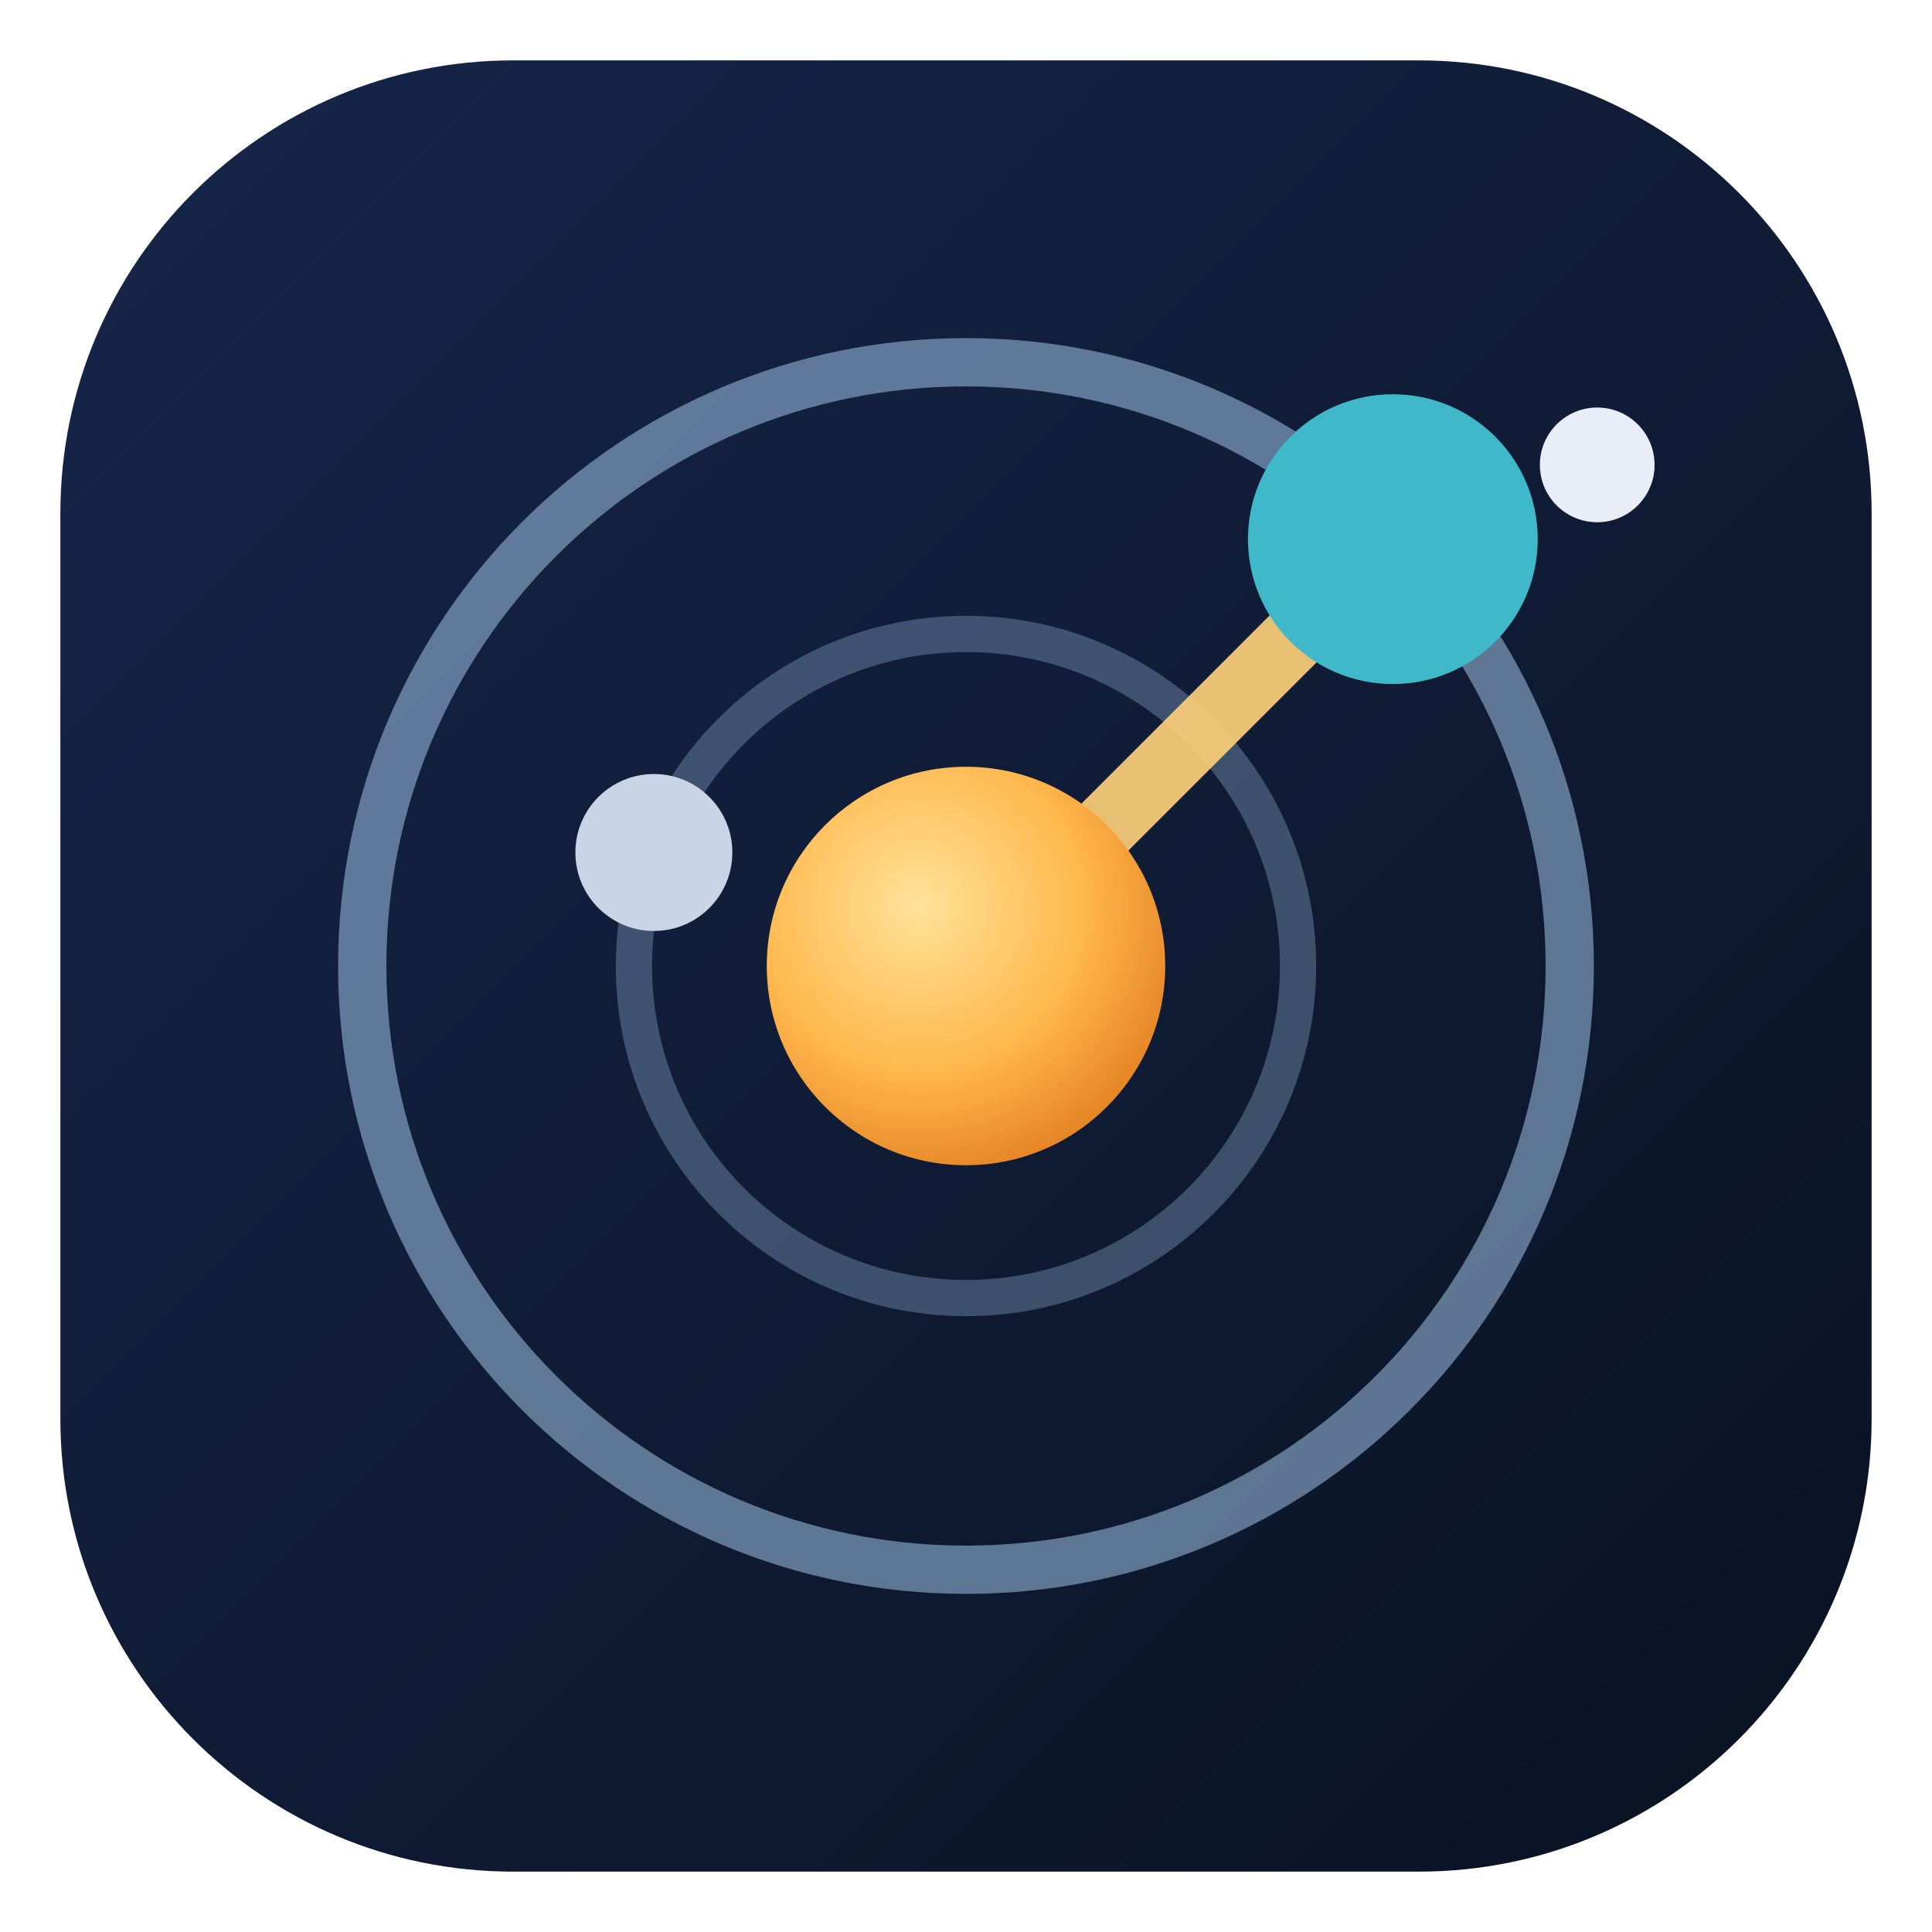
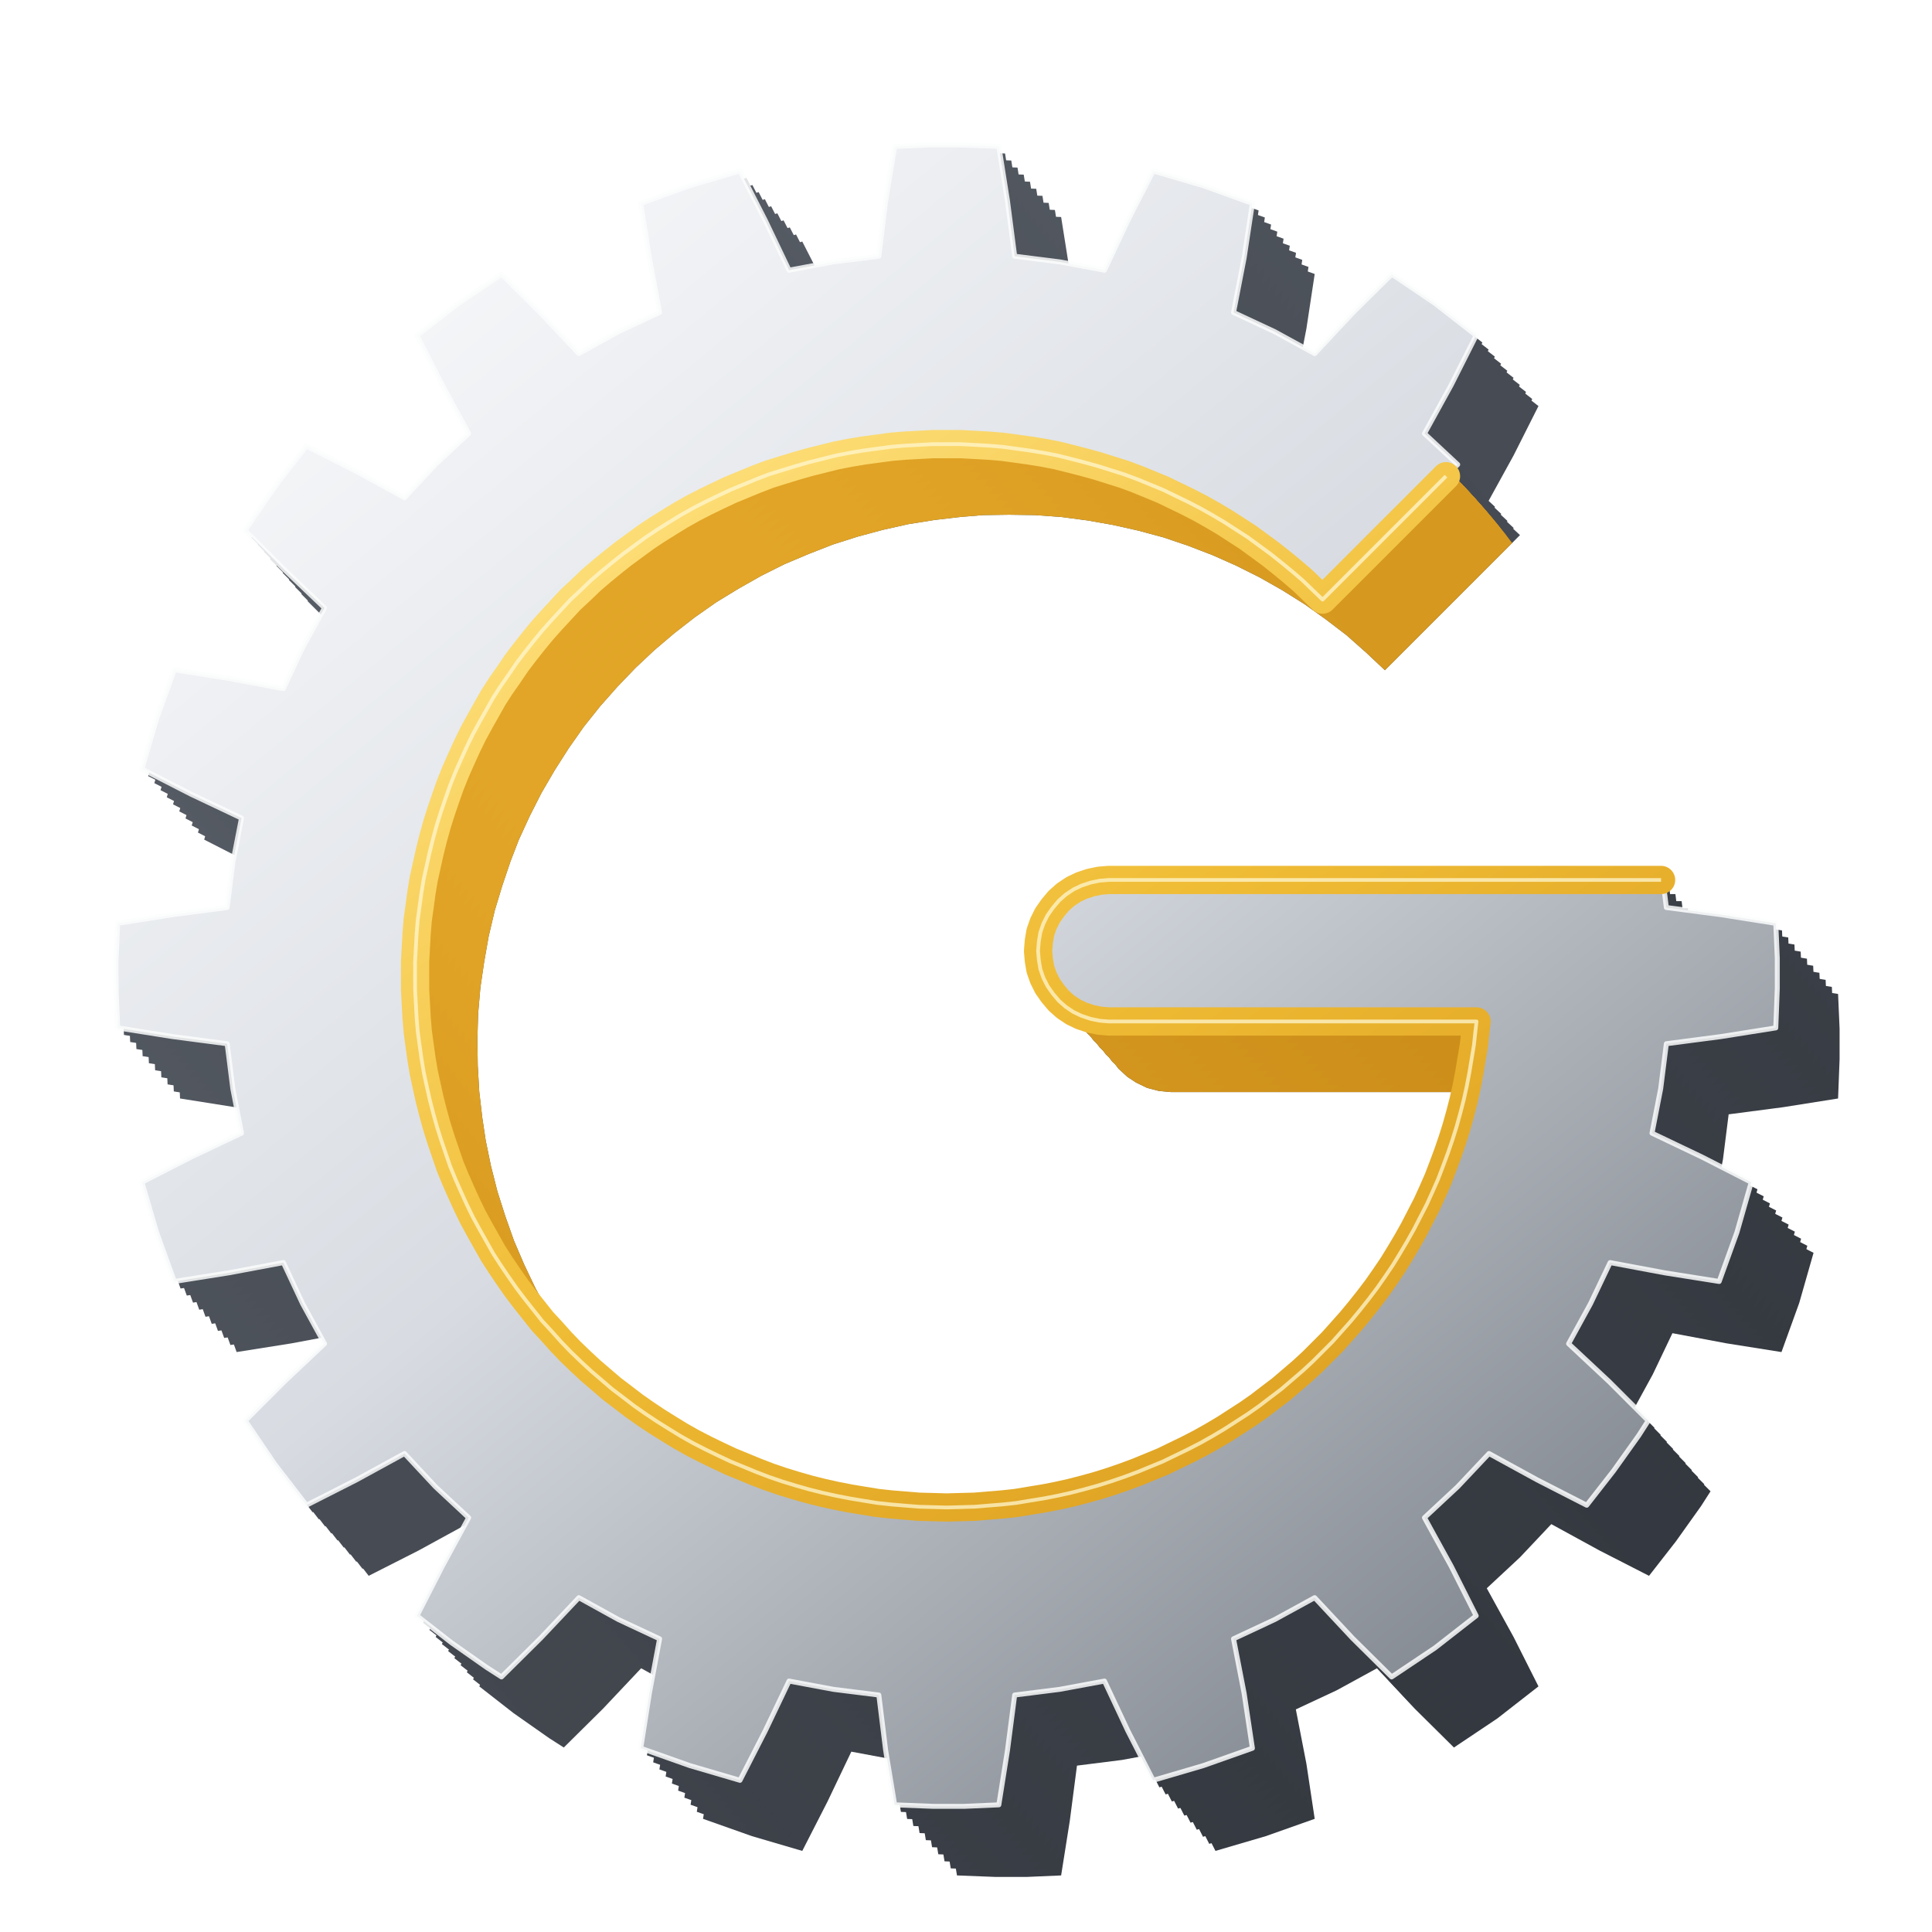
- <svg xmlns="http://www.w3.org/2000/svg" viewBox="0 0 64 64" width="64" height="64">
+ <svg xmlns="http://www.w3.org/2000/svg" viewBox="0 0 512 512" width="512" height="512">
  <defs>
-     <linearGradient id="ogbg" x1="0" y1="0" x2="1" y2="1">
-       <stop offset="0" stop-color="#16264a" />
-       <stop offset="1" stop-color="#0a1222" />
+     <linearGradient id="ks" x1="0.15" y1="0.1" x2="0.85" y2="0.95">
+       <stop offset="0" stop-color="#f6f7f9" />
+       <stop offset="0.45" stop-color="#d8dce2" />
+       <stop offset="1" stop-color="#7c828a" />
    </linearGradient>
-     <radialGradient id="ogsun" cx="0.38" cy="0.35" r="0.75">
-       <stop offset="0" stop-color="#ffe29a" />
-       <stop offset="0.55" stop-color="#ffb84d" />
-       <stop offset="1" stop-color="#e07a1e" />
-     </radialGradient>
+     <linearGradient id="kw" x1="0" y1="0" x2="1" y2="1">
+       <stop offset="0" stop-color="#5f656e" />
+       <stop offset="1" stop-color="#2c3037" />
+     </linearGradient>
+     <linearGradient id="ka" x1="0.1" y1="0" x2="0.9" y2="1">
+       <stop offset="0" stop-color="#ffe382" />
+       <stop offset="0.5" stop-color="#f0bd36" />
+       <stop offset="1" stop-color="#d99a1c" />
+     </linearGradient>
+     <linearGradient id="kd" x1="0" y1="0" x2="1" y2="1">
+       <stop offset="0" stop-color="#f2b631" />
+       <stop offset="1" stop-color="#b97a0d" />
+     </linearGradient>
+     <clipPath id="kc">
+       <circle cx="250.9" cy="258.6" r="188.7" />
+     </clipPath>
+     <path id="kb" d="M471.0 262.0 L470.6 272.4 L456.1 274.7 L441.6 276.6 L440.1 288.5 L437.8 300.3 L451.0 306.6 L464.1 313.3 L460.3 326.6 L455.6 339.6 L441.1 337.3 L426.7 334.6 L421.5 345.5 L415.7 356.1 L426.4 366.1 L436.8 376.5 L434.3 380.4 L427.6 389.8 L420.5 398.9 L407.4 392.2 L394.6 385.2 L386.3 394.0 L377.5 402.2 L384.6 415.1 L391.2 428.2 L380.3 436.7 L368.8 444.4 L358.4 434.1 L348.4 423.4 L337.8 429.2 L326.9 434.3 L329.7 448.7 L331.9 463.3 L318.9 467.9 L305.6 471.8 L298.9 458.7 L292.7 445.5 L280.8 447.7 L268.9 449.2 L267.0 463.8 L264.7 478.3 L255.5 478.7 L247.4 478.7 L237.1 478.3 L234.7 463.8 L232.9 449.2 L220.9 447.7 L209.1 445.5 L202.8 458.7 L196.1 471.8 L182.8 467.9 L169.8 463.3 L172.1 448.7 L174.8 434.3 L163.9 429.2 L153.4 423.4 L143.3 434.1 L132.9 444.4 L129.0 441.9 L119.6 435.3 L110.5 428.2 L117.2 415.1 L124.2 402.2 L115.4 394.0 L107.2 385.2 L94.4 392.2 L81.2 398.9 L72.8 388.0 L65.0 376.5 L75.4 366.1 L86.0 356.1 L80.2 345.5 L75.1 334.6 L60.7 337.3 L46.2 339.6 L41.5 326.6 L37.6 313.3 L50.7 306.6 L64.0 300.3 L61.7 288.5 L60.2 276.6 L45.7 274.7 L31.2 272.4 L30.8 263.2 L30.7 255.1 L31.2 244.7 L45.7 242.4 L60.2 240.5 L61.7 228.6 L64.0 216.8 L50.7 210.5 L37.6 203.8 L41.5 190.5 L46.2 177.5 L60.7 179.8 L75.1 182.5 L80.2 171.6 L86.0 161.1 L75.4 151.0 L65.0 140.6 L67.5 136.7 L74.1 127.3 L81.2 118.2 L94.4 124.9 L107.2 131.9 L115.4 123.1 L124.2 114.9 L117.2 102.0 L110.5 88.9 L121.5 80.4 L132.9 72.7 L143.3 83.0 L153.4 93.7 L163.9 87.9 L174.8 82.8 L172.1 68.4 L169.8 53.9 L182.8 49.2 L196.1 45.3 L202.8 58.4 L209.1 71.6 L220.9 69.4 L232.9 67.9 L234.7 53.3 L237.1 38.8 L246.3 38.4 L254.3 38.4 L264.7 38.8 L267.0 53.3 L268.9 67.9 L280.8 69.4 L292.7 71.6 L298.9 58.4 L305.6 45.3 L318.9 49.2 L331.9 53.9 L329.7 68.4 L326.9 82.8 L337.8 87.9 L348.4 93.7 L358.4 83.0 L368.8 72.7 L369.8 73.3 L380.3 80.4 L391.2 88.9 L384.6 102.0 L377.5 114.9 L386.3 123.1 L350.5 158.9 L345.5 154.2 L340.3 149.6 L334.8 145.4 L329.2 141.4 L323.3 137.7 L317.3 134.3 L311.1 131.2 L304.8 128.4 L298.3 125.9 L291.8 123.7 L285.1 121.9 L278.4 120.4 L271.6 119.2 L264.7 118.3 L257.8 117.8 L250.9 117.7 L244.0 117.8 L237.9 118.3 L231.1 119.1 L224.2 120.2 L217.5 121.7 L210.8 123.5 L204.2 125.6 L197.8 128.1 L191.4 130.8 L185.2 133.9 L179.2 137.3 L173.3 140.9 L167.6 144.9 L162.2 149.1 L156.9 153.6 L151.9 158.3 L147.1 163.3 L142.5 168.5 L138.2 173.9 L134.2 179.6 L130.5 185.4 L127.0 191.4 L123.9 197.5 L121.0 203.8 L118.8 209.5 L116.6 216.0 L114.6 222.6 L113.0 229.4 L111.8 236.2 L110.8 243.0 L110.2 249.9 L110.0 256.8 L110.1 263.7 L110.5 270.6 L111.3 277.5 L112.2 283.5 L113.6 290.3 L115.3 297.0 L117.4 303.6 L119.7 310.1 L122.4 316.4 L125.4 322.7 L128.7 328.8 L132.3 334.7 L136.2 340.4 L140.3 345.9 L144.8 351.2 L149.4 356.3 L154.4 361.2 L159.5 365.8 L164.9 370.2 L169.7 373.8 L175.5 377.6 L181.4 381.2 L186.8 384.0 L193.0 387.0 L199.4 389.7 L205.9 392.1 L211.6 393.9 L218.3 395.6 L225.1 397.1 L231.9 398.2 L237.9 398.9 L244.8 399.3 L251.7 399.5 L258.7 399.2 L264.7 398.8 L271.6 397.9 L278.4 396.8 L285.1 395.2 L291.8 393.4 L297.5 391.5 L304.0 389.1 L310.3 386.3 L316.5 383.2 L322.6 379.9 L328.4 376.2 L334.1 372.2 L339.6 368.0 L344.2 364.1 L348.7 360.0 L353.5 355.1 L358.1 349.9 L362.5 344.6 L366.1 339.7 L369.9 333.9 L373.5 328.0 L376.7 321.9 L379.7 315.7 L382.3 309.3 L384.7 302.8 L386.4 297.0 L388.2 290.3 L389.4 284.4 L390.5 277.5 L391.3 270.7 L293.8 270.7 L290.6 270.4 L287.5 269.6 L284.6 268.2 L282.3 266.7 L279.9 264.5 L278.3 262.4 L276.9 260.0 L275.9 257.4 L275.3 254.7 L275.1 251.5 L275.4 248.8 L276.2 245.7 L277.3 243.1 L279.1 240.4 L280.9 238.4 L283.0 236.7 L285.4 235.2 L288.4 234.0 L291.1 233.4 L293.8 233.2 L440.7 233.2 L441.6 240.5 L456.1 242.4 L470.6 244.7 L471.0 253.9 L471.0 262.0 Z" />
  </defs>
-   <rect x="2" y="2" width="60" height="60" rx="15" fill="url(#ogbg)" />
-   <circle cx="32" cy="32" r="20" fill="none" stroke="#9fc3e6" stroke-opacity="0.55" stroke-width="1.6" />
-   <circle cx="32" cy="32" r="11" fill="none" stroke="#9fc3e6" stroke-opacity="0.32" stroke-width="1.2" />
-   <line x1="32" y1="32" x2="46.14" y2="17.86" stroke="#ffd27a" stroke-opacity="0.9" stroke-width="2.2" stroke-linecap="round" />
-   <circle cx="21.66" cy="28.24" r="2.6" fill="#c9d4e6" />
-   <circle cx="32" cy="32" r="6.6" fill="url(#ogsun)" />
-   <circle cx="46.14" cy="17.86" r="4.8" fill="#3fb8c9" />
-   <circle cx="52.91" cy="15.40" r="1.9" fill="#e9eef6" />
+   <g fill="url(#kw)">
+     <use href="#kb" x="16.51" y="18.71" />
+     <use href="#kb" x="14.86" y="16.84" />
+     <use href="#kb" x="13.21" y="14.97" />
+     <use href="#kb" x="11.56" y="13.10" />
+     <use href="#kb" x="9.91" y="11.23" />
+     <use href="#kb" x="8.26" y="9.36" />
+     <use href="#kb" x="6.60" y="7.49" />
+     <use href="#kb" x="4.95" y="5.61" />
+     <use href="#kb" x="3.30" y="3.74" />
+     <use href="#kb" x="1.65" y="1.87" />
+   </g>
+   <g fill="url(#kd)" clip-path="url(#kc)">
+     <use href="#kb" x="16.51" y="18.71" />
+     <use href="#kb" x="14.86" y="16.84" />
+     <use href="#kb" x="13.21" y="14.97" />
+     <use href="#kb" x="11.56" y="13.10" />
+     <use href="#kb" x="9.91" y="11.23" />
+     <use href="#kb" x="8.26" y="9.36" />
+     <use href="#kb" x="6.60" y="7.49" />
+     <use href="#kb" x="4.95" y="5.61" />
+     <use href="#kb" x="3.30" y="3.74" />
+     <use href="#kb" x="1.65" y="1.87" />
+   </g>
+   <use href="#kb" fill="url(#ks)" stroke="#fbfcfd" stroke-opacity="0.85" stroke-width="1.32" stroke-linejoin="round" />
+   <path d="M383.2 126.2 L350.5 158.9 L350.5 158.9 L347.9 156.4 L345.2 153.8 L342.4 151.4 L339.6 149.1 L336.7 146.8 L333.7 144.6 L330.7 142.4 L327.6 140.4 L324.5 138.4 L321.3 136.5 L318.1 134.7 L314.8 133.0 L311.5 131.4 L308.2 129.8 L304.8 128.4 L301.4 127.0 L297.9 125.7 L294.4 124.6 L290.9 123.5 L287.3 122.5 L283.8 121.6 L280.2 120.7 L276.6 120.0 L272.9 119.4 L269.3 118.9 L265.6 118.4 L261.9 118.1 L258.3 117.9 L254.6 117.7 L250.9 117.7 L247.2 117.7 L243.5 117.9 L239.8 118.1 L236.2 118.4 L232.5 118.9 L228.8 119.4 L225.2 120.0 L221.6 120.7 L218.0 121.6 L214.4 122.5 L210.9 123.5 L207.3 124.6 L203.8 125.7 L200.4 127.0 L197.0 128.4 L193.6 129.8 L190.2 131.4 L186.9 133.0 L183.6 134.7 L180.4 136.5 L177.3 138.4 L174.1 140.4 L171.1 142.4 L168.1 144.6 L165.1 146.8 L162.2 149.1 L159.4 151.4 L156.6 153.8 L153.9 156.4 L151.2 158.9 L148.7 161.6 L146.2 164.3 L143.7 167.1 L141.4 169.9 L139.1 172.8 L136.9 175.7 L134.8 178.8 L132.7 181.8 L130.7 184.9 L128.9 188.1 L127.1 191.3 L125.3 194.6 L123.7 197.9 L122.2 201.2 L120.7 204.6 L119.3 208.1 L118.1 211.5 L116.9 215.0 L115.8 218.5 L114.8 222.1 L113.9 225.7 L113.1 229.3 L112.3 232.9 L111.7 236.5 L111.2 240.2 L110.7 243.8 L110.4 247.5 L110.2 251.2 L110.0 254.9 L110.0 258.6 L110.0 262.2 L110.2 265.9 L110.4 269.6 L110.7 273.3 L111.2 277.0 L111.7 280.6 L112.3 284.2 L113.1 287.9 L113.9 291.5 L114.8 295.0 L115.8 298.6 L116.9 302.1 L118.1 305.6 L119.3 309.1 L120.7 312.5 L122.2 315.9 L123.7 319.2 L125.3 322.5 L127.1 325.8 L128.9 329.0 L130.7 332.2 L132.7 335.3 L134.8 338.4 L136.9 341.4 L139.1 344.3 L141.4 347.2 L143.7 350.1 L146.2 352.8 L148.7 355.6 L151.2 358.2 L153.9 360.8 L156.6 363.3 L159.4 365.7 L162.2 368.1 L165.1 370.3 L168.1 372.6 L171.1 374.7 L174.1 376.7 L177.3 378.7 L180.4 380.6 L183.6 382.4 L186.9 384.1 L190.2 385.7 L193.6 387.3 L197.0 388.7 L200.4 390.1 L203.8 391.4 L207.3 392.6 L210.9 393.7 L214.4 394.7 L218.0 395.6 L221.6 396.4 L225.2 397.1 L228.8 397.7 L232.5 398.3 L236.2 398.7 L239.8 399.0 L243.5 399.3 L247.2 399.4 L250.9 399.5 L254.6 399.4 L258.3 399.3 L261.9 399.0 L265.6 398.7 L269.3 398.3 L272.9 397.7 L276.6 397.1 L280.2 396.4 L283.8 395.6 L287.3 394.7 L290.9 393.7 L294.4 392.6 L297.9 391.4 L301.4 390.1 L304.8 388.7 L308.2 387.3 L311.5 385.7 L314.8 384.1 L318.1 382.4 L321.3 380.6 L324.5 378.7 L327.6 376.7 L330.7 374.7 L333.7 372.6 L336.7 370.3 L339.6 368.1 L342.4 365.7 L345.2 363.3 L347.9 360.8 L350.5 358.2 L353.1 355.6 L355.6 352.8 L358.0 350.1 L360.4 347.2 L362.7 344.3 L364.9 341.4 L367.0 338.4 L369.1 335.3 L371.0 332.2 L372.9 329.0 L374.7 325.8 L376.4 322.5 L378.1 319.2 L379.6 315.9 L381.1 312.5 L382.4 309.1 L383.7 305.6 L384.9 302.1 L386.0 298.6 L387.0 295.0 L387.9 291.5 L388.7 287.9 L389.4 284.2 L390.0 280.6 L390.6 277.0 L391.0 273.3 L391.3 270.7 L293.8 270.7 L291.4 270.5 L289.0 270.0 L286.6 269.2 L284.5 268.2 L282.4 266.8 L280.6 265.2 L279.0 263.3 L277.6 261.3 L276.5 259.1 L275.7 256.8 L275.3 254.4 L275.1 252.0 L275.3 249.5 L275.7 247.1 L276.5 244.8 L277.6 242.6 L279.0 240.6 L280.6 238.7 L282.4 237.1 L284.5 235.7 L286.6 234.7 L289.0 233.9 L291.4 233.4 L293.8 233.2 L440.2 233.2" fill="none" stroke="url(#ka)" stroke-width="7.49" stroke-linejoin="round" stroke-linecap="round" />
+   <path d="M383.2 126.2 L350.5 158.9 L350.5 158.9 L347.9 156.4 L345.2 153.8 L342.4 151.4 L339.6 149.1 L336.7 146.8 L333.7 144.6 L330.7 142.4 L327.6 140.4 L324.5 138.4 L321.3 136.5 L318.1 134.7 L314.8 133.0 L311.5 131.4 L308.2 129.8 L304.8 128.4 L301.4 127.0 L297.9 125.7 L294.4 124.6 L290.9 123.5 L287.3 122.5 L283.8 121.6 L280.2 120.7 L276.6 120.0 L272.9 119.4 L269.3 118.9 L265.6 118.4 L261.9 118.1 L258.3 117.9 L254.6 117.7 L250.9 117.7 L247.2 117.7 L243.5 117.9 L239.8 118.1 L236.2 118.4 L232.5 118.9 L228.8 119.4 L225.2 120.0 L221.6 120.7 L218.0 121.6 L214.4 122.5 L210.9 123.5 L207.3 124.6 L203.8 125.7 L200.4 127.0 L197.0 128.4 L193.6 129.8 L190.2 131.4 L186.9 133.0 L183.6 134.7 L180.4 136.5 L177.3 138.4 L174.1 140.4 L171.1 142.4 L168.1 144.6 L165.1 146.8 L162.2 149.1 L159.4 151.4 L156.6 153.8 L153.9 156.4 L151.2 158.9 L148.7 161.6 L146.2 164.3 L143.7 167.1 L141.4 169.9 L139.1 172.8 L136.9 175.7 L134.8 178.8 L132.7 181.8 L130.7 184.9 L128.9 188.1 L127.1 191.3 L125.3 194.6 L123.7 197.9 L122.2 201.2 L120.7 204.6 L119.3 208.1 L118.1 211.5 L116.9 215.0 L115.8 218.5 L114.8 222.1 L113.9 225.7 L113.1 229.3 L112.3 232.9 L111.7 236.5 L111.2 240.2 L110.7 243.8 L110.4 247.5 L110.2 251.2 L110.0 254.9 L110.0 258.6 L110.0 262.2 L110.2 265.9 L110.4 269.6 L110.7 273.3 L111.2 277.0 L111.7 280.6 L112.3 284.2 L113.1 287.9 L113.9 291.5 L114.8 295.0 L115.8 298.6 L116.9 302.1 L118.1 305.6 L119.3 309.1 L120.7 312.5 L122.2 315.9 L123.7 319.2 L125.3 322.5 L127.1 325.8 L128.9 329.0 L130.7 332.2 L132.7 335.3 L134.8 338.4 L136.9 341.4 L139.1 344.3 L141.4 347.2 L143.7 350.1 L146.2 352.8 L148.7 355.6 L151.2 358.2 L153.9 360.8 L156.6 363.3 L159.4 365.7 L162.2 368.1 L165.1 370.3 L168.1 372.6 L171.1 374.7 L174.1 376.7 L177.3 378.7 L180.4 380.6 L183.6 382.4 L186.9 384.1 L190.2 385.7 L193.6 387.3 L197.0 388.7 L200.4 390.1 L203.8 391.4 L207.3 392.6 L210.9 393.7 L214.4 394.7 L218.0 395.6 L221.6 396.4 L225.2 397.1 L228.8 397.7 L232.5 398.3 L236.2 398.7 L239.8 399.0 L243.5 399.3 L247.2 399.4 L250.9 399.5 L254.6 399.4 L258.3 399.3 L261.9 399.0 L265.6 398.7 L269.3 398.3 L272.9 397.7 L276.6 397.1 L280.2 396.4 L283.8 395.6 L287.3 394.7 L290.9 393.7 L294.4 392.6 L297.9 391.4 L301.4 390.1 L304.8 388.7 L308.2 387.3 L311.5 385.7 L314.8 384.1 L318.1 382.4 L321.3 380.6 L324.5 378.7 L327.6 376.7 L330.7 374.7 L333.7 372.6 L336.7 370.3 L339.6 368.1 L342.4 365.7 L345.2 363.3 L347.9 360.8 L350.5 358.2 L353.1 355.6 L355.6 352.8 L358.0 350.1 L360.4 347.2 L362.7 344.3 L364.9 341.4 L367.0 338.4 L369.1 335.3 L371.0 332.2 L372.9 329.0 L374.7 325.8 L376.4 322.5 L378.1 319.2 L379.6 315.9 L381.1 312.5 L382.4 309.1 L383.7 305.6 L384.9 302.1 L386.0 298.6 L387.0 295.0 L387.9 291.5 L388.7 287.9 L389.4 284.2 L390.0 280.6 L390.6 277.0 L391.0 273.3 L391.3 270.7 L293.8 270.7 L291.4 270.5 L289.0 270.0 L286.6 269.2 L284.5 268.2 L282.4 266.8 L280.6 265.2 L279.0 263.3 L277.6 261.3 L276.5 259.1 L275.7 256.8 L275.3 254.4 L275.1 252.0 L275.3 249.5 L275.7 247.1 L276.5 244.8 L277.6 242.6 L279.0 240.6 L280.6 238.7 L282.4 237.1 L284.5 235.7 L286.6 234.7 L289.0 233.9 L291.4 233.4 L293.8 233.2 L440.2 233.2" fill="none" stroke="#fff6cf" stroke-opacity="0.75" stroke-width="0.99" stroke-linejoin="round" />
</svg>
